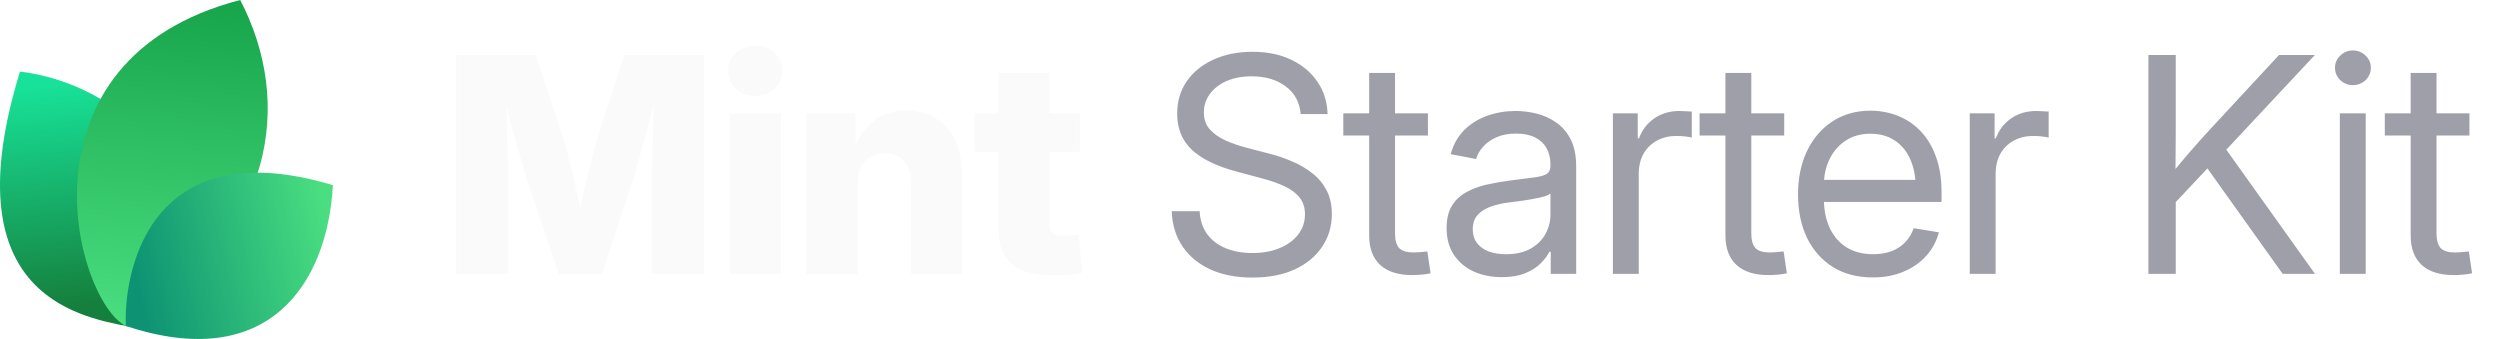
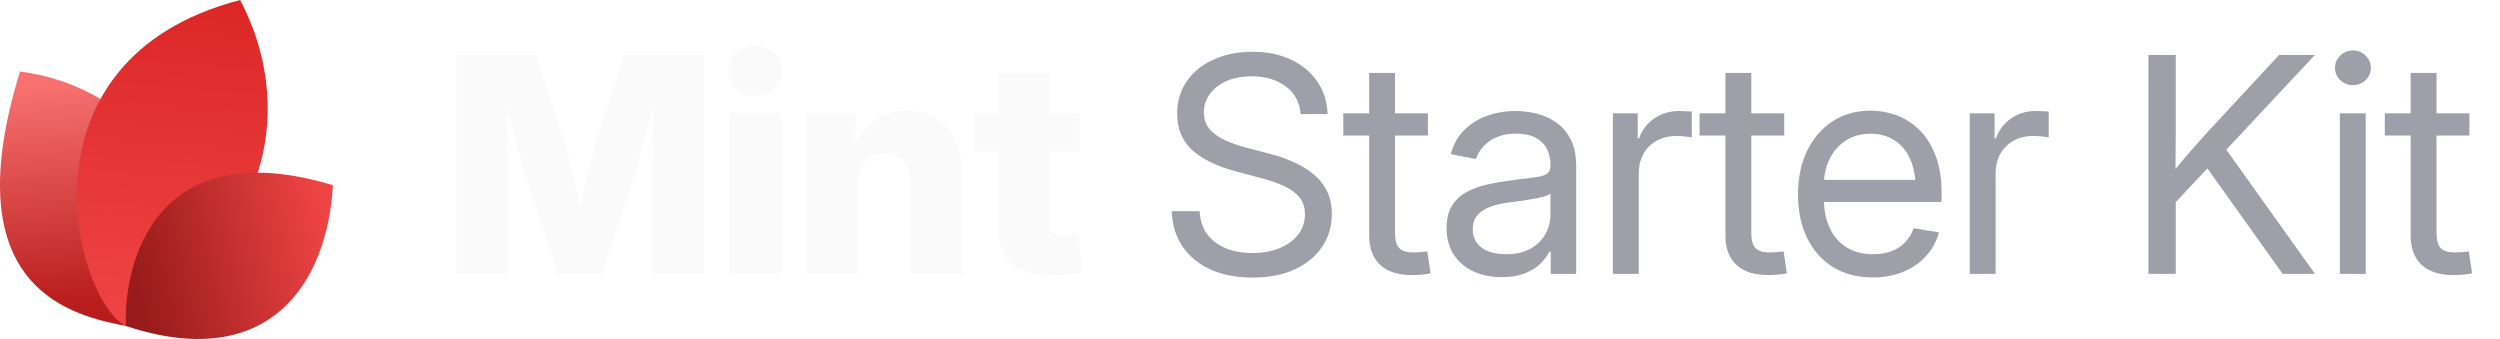
<svg xmlns="http://www.w3.org/2000/svg" width="177" height="24" viewBox="0 0 177 24" fill="none">
  <path d="M9.061 23.108C5.268 22.377 -3.391 20.627 1.417 5.064C9.634 6.099 16.973 14.064 9.061 23.108Z" fill="url(#paint0_linear_17557_2145)" />
  <path d="M8.919 23.094C5.276 21.222 0.784 4.209 17.007 0C20.757 7.193 19.621 16.545 8.919 23.094Z" fill="url(#paint1_linear_17557_2145)" />
  <path d="M8.914 23.079C8.735 19.882 10.159 9.085 23.57 13.111C23.181 20.123 18.984 26.418 8.914 23.079Z" fill="url(#paint2_linear_17557_2145)" />
  <path d="M32.301 19.392V3.894H37.938L39.925 9.948C40.036 10.315 40.164 10.787 40.31 11.362C40.462 11.938 40.611 12.552 40.757 13.204C40.91 13.855 41.048 14.483 41.173 15.086C41.305 15.682 41.412 16.192 41.495 16.615H40.695C40.771 16.192 40.871 15.682 40.996 15.086C41.128 14.49 41.267 13.866 41.412 13.214C41.565 12.562 41.714 11.948 41.86 11.373C42.005 10.79 42.133 10.315 42.244 9.948L44.2 3.894H49.848V19.392H46.166V12.704C46.166 12.357 46.173 11.917 46.187 11.383C46.2 10.849 46.214 10.27 46.228 9.646C46.249 9.022 46.266 8.391 46.28 7.753C46.301 7.115 46.311 6.519 46.311 5.964H46.623C46.485 6.561 46.332 7.181 46.166 7.826C45.999 8.471 45.833 9.102 45.666 9.719C45.507 10.336 45.351 10.901 45.198 11.414C45.053 11.928 44.928 12.357 44.824 12.704L42.608 19.392H39.561L37.314 12.704C37.203 12.357 37.072 11.928 36.919 11.414C36.773 10.901 36.614 10.34 36.441 9.729C36.274 9.112 36.104 8.481 35.931 7.836C35.764 7.192 35.608 6.567 35.463 5.964H35.827C35.834 6.512 35.844 7.105 35.858 7.743C35.872 8.374 35.886 9.005 35.9 9.636C35.92 10.26 35.938 10.839 35.952 11.373C35.965 11.907 35.972 12.351 35.972 12.704V19.392H32.301ZM51.668 19.392V8.024H55.288V19.392H51.668ZM53.468 6.786C52.927 6.786 52.473 6.616 52.105 6.276C51.738 5.93 51.554 5.507 51.554 5.007C51.554 4.508 51.738 4.088 52.105 3.749C52.473 3.409 52.927 3.239 53.468 3.239C54.009 3.239 54.463 3.409 54.83 3.749C55.198 4.082 55.382 4.501 55.382 5.007C55.382 5.507 55.198 5.93 54.83 6.276C54.463 6.616 54.009 6.786 53.468 6.786ZM60.708 13.027V19.392H57.088V8.024H60.551L60.593 10.967H60.281C60.593 10.024 61.061 9.268 61.685 8.7C62.309 8.124 63.138 7.836 64.171 7.836C64.975 7.836 65.672 8.017 66.262 8.377C66.851 8.731 67.302 9.234 67.614 9.885C67.933 10.537 68.092 11.307 68.092 12.194V19.392H64.483V12.912C64.483 12.26 64.32 11.754 63.994 11.394C63.675 11.033 63.221 10.853 62.632 10.853C62.25 10.853 61.914 10.936 61.623 11.102C61.332 11.269 61.106 11.515 60.947 11.841C60.787 12.16 60.708 12.555 60.708 13.027ZM76.456 8.024V10.749H69.008V8.024H76.456ZM70.683 5.163H74.292V15.783C74.292 16.102 74.361 16.334 74.5 16.48C74.646 16.625 74.899 16.698 75.259 16.698C75.405 16.698 75.596 16.688 75.831 16.667C76.074 16.646 76.251 16.629 76.362 16.615L76.632 19.309C76.313 19.378 75.963 19.427 75.582 19.455C75.207 19.482 74.836 19.496 74.469 19.496C73.2 19.496 72.25 19.222 71.619 18.674C70.995 18.127 70.683 17.308 70.683 16.22V5.163Z" fill="#FAFAFA" />
  <path d="M88.667 19.652C87.523 19.652 86.528 19.458 85.682 19.07C84.843 18.681 84.188 18.137 83.716 17.437C83.245 16.736 82.992 15.908 82.957 14.951H84.933C84.968 15.596 85.148 16.14 85.474 16.584C85.8 17.021 86.24 17.354 86.795 17.582C87.35 17.804 87.974 17.915 88.667 17.915C89.388 17.915 90.026 17.801 90.581 17.572C91.143 17.343 91.583 17.024 91.902 16.615C92.228 16.199 92.391 15.717 92.391 15.169C92.391 14.698 92.266 14.306 92.017 13.994C91.767 13.675 91.413 13.408 90.956 13.193C90.498 12.978 89.954 12.787 89.323 12.621L87.502 12.132C86.123 11.765 85.082 11.255 84.382 10.603C83.689 9.944 83.342 9.095 83.342 8.055C83.342 7.174 83.571 6.404 84.028 5.746C84.486 5.087 85.117 4.577 85.921 4.217C86.726 3.849 87.645 3.666 88.678 3.666C89.718 3.666 90.63 3.853 91.413 4.227C92.204 4.602 92.824 5.122 93.275 5.787C93.726 6.446 93.965 7.209 93.993 8.076H92.089C92.013 7.23 91.656 6.574 91.018 6.11C90.387 5.638 89.586 5.403 88.615 5.403C87.95 5.403 87.36 5.513 86.847 5.735C86.341 5.957 85.946 6.262 85.661 6.651C85.377 7.032 85.235 7.469 85.235 7.961C85.235 8.447 85.377 8.849 85.661 9.168C85.946 9.48 86.317 9.74 86.774 9.948C87.232 10.149 87.724 10.319 88.251 10.457L89.884 10.884C90.439 11.023 90.977 11.206 91.496 11.435C92.023 11.657 92.495 11.934 92.911 12.267C93.334 12.593 93.67 12.995 93.92 13.474C94.17 13.945 94.294 14.504 94.294 15.149C94.294 16.015 94.066 16.788 93.608 17.468C93.157 18.148 92.512 18.681 91.673 19.07C90.834 19.458 89.832 19.652 88.667 19.652ZM101.097 8.024V9.594H95.106V8.024H101.097ZM96.937 5.163H98.767V16.521C98.767 17 98.865 17.347 99.059 17.562C99.26 17.77 99.6 17.874 100.078 17.874C100.21 17.874 100.366 17.867 100.546 17.853C100.733 17.832 100.903 17.815 101.056 17.801L101.285 19.351C101.097 19.392 100.886 19.423 100.65 19.444C100.414 19.465 100.189 19.475 99.974 19.475C98.996 19.475 98.244 19.236 97.717 18.758C97.197 18.272 96.937 17.579 96.937 16.677V5.163ZM106.33 19.621C105.595 19.621 104.932 19.489 104.343 19.226C103.754 18.955 103.285 18.564 102.939 18.05C102.592 17.53 102.419 16.896 102.419 16.147C102.419 15.495 102.547 14.965 102.804 14.556C103.06 14.146 103.403 13.828 103.833 13.599C104.263 13.363 104.742 13.186 105.269 13.068C105.796 12.95 106.333 12.857 106.881 12.787C107.574 12.69 108.132 12.617 108.555 12.569C108.978 12.52 109.287 12.441 109.481 12.33C109.675 12.212 109.772 12.014 109.772 11.737V11.654C109.772 11.203 109.679 10.815 109.492 10.489C109.311 10.163 109.041 9.91 108.68 9.729C108.32 9.549 107.872 9.459 107.338 9.459C106.805 9.459 106.34 9.546 105.945 9.719C105.556 9.892 105.241 10.118 104.998 10.395C104.755 10.665 104.593 10.953 104.509 11.258L102.71 10.915C102.897 10.222 103.22 9.65 103.677 9.199C104.135 8.748 104.679 8.412 105.31 8.19C105.941 7.968 106.607 7.857 107.307 7.857C107.8 7.857 108.295 7.92 108.795 8.044C109.301 8.169 109.765 8.381 110.188 8.679C110.611 8.97 110.951 9.369 111.208 9.875C111.464 10.374 111.593 11.005 111.593 11.768V19.392H109.793V17.822H109.7C109.568 18.085 109.363 18.359 109.086 18.643C108.809 18.921 108.444 19.153 107.994 19.34C107.543 19.527 106.988 19.621 106.33 19.621ZM106.621 17.998C107.321 17.998 107.904 17.867 108.368 17.603C108.84 17.333 109.19 16.986 109.419 16.563C109.654 16.133 109.772 15.682 109.772 15.211V13.692C109.703 13.769 109.554 13.841 109.325 13.911C109.096 13.973 108.829 14.032 108.524 14.088C108.226 14.143 107.921 14.192 107.609 14.233C107.304 14.275 107.033 14.309 106.798 14.337C106.354 14.393 105.938 14.49 105.549 14.628C105.168 14.76 104.86 14.954 104.624 15.211C104.388 15.467 104.27 15.811 104.27 16.241C104.27 16.615 104.367 16.934 104.561 17.198C104.762 17.461 105.04 17.662 105.393 17.801C105.747 17.933 106.156 17.998 106.621 17.998ZM114.193 19.392V8.024H115.951V9.792H116.045C116.253 9.209 116.61 8.741 117.116 8.388C117.622 8.034 118.219 7.857 118.905 7.857C119.058 7.857 119.217 7.864 119.384 7.878C119.55 7.885 119.682 7.892 119.779 7.899V9.74C119.716 9.719 119.578 9.695 119.363 9.667C119.155 9.639 118.922 9.625 118.666 9.625C118.174 9.625 117.726 9.733 117.324 9.948C116.922 10.163 116.603 10.471 116.367 10.874C116.138 11.276 116.024 11.758 116.024 12.319V19.392H114.193ZM126.322 8.024V9.594H120.33V8.024H126.322ZM122.161 5.163H123.992V16.521C123.992 17 124.089 17.347 124.283 17.562C124.484 17.77 124.824 17.874 125.302 17.874C125.434 17.874 125.59 17.867 125.77 17.853C125.958 17.832 126.127 17.815 126.28 17.801L126.509 19.351C126.322 19.392 126.11 19.423 125.874 19.444C125.639 19.465 125.413 19.475 125.198 19.475C124.221 19.475 123.468 19.236 122.941 18.758C122.421 18.272 122.161 17.579 122.161 16.677V5.163ZM132.604 19.642C131.502 19.642 130.555 19.396 129.765 18.903C128.974 18.404 128.364 17.714 127.934 16.834C127.511 15.946 127.3 14.927 127.3 13.775C127.3 12.611 127.511 11.584 127.934 10.697C128.364 9.802 128.964 9.102 129.734 8.596C130.51 8.089 131.408 7.836 132.428 7.836C133.1 7.836 133.738 7.954 134.341 8.19C134.952 8.426 135.489 8.783 135.954 9.261C136.425 9.74 136.793 10.343 137.056 11.071C137.327 11.792 137.462 12.645 137.462 13.63V14.296H128.433V12.735H136.463L135.631 13.297C135.631 12.541 135.506 11.876 135.257 11.3C135.007 10.725 134.643 10.277 134.165 9.958C133.686 9.632 133.107 9.469 132.428 9.469C131.748 9.469 131.162 9.632 130.67 9.958C130.177 10.284 129.796 10.725 129.526 11.279C129.262 11.827 129.13 12.441 129.13 13.12V14.046C129.13 14.864 129.273 15.572 129.557 16.168C129.841 16.757 130.243 17.211 130.763 17.53C131.283 17.842 131.901 17.998 132.615 17.998C133.093 17.998 133.523 17.929 133.905 17.79C134.293 17.645 134.619 17.433 134.882 17.156C135.153 16.879 135.354 16.546 135.486 16.157L137.275 16.449C137.108 17.08 136.81 17.634 136.38 18.113C135.95 18.591 135.413 18.966 134.768 19.236C134.123 19.507 133.402 19.642 132.604 19.642ZM139.459 19.392V8.024H141.217V9.792H141.311C141.519 9.209 141.876 8.741 142.382 8.388C142.888 8.034 143.485 7.857 144.171 7.857C144.324 7.857 144.483 7.864 144.649 7.878C144.816 7.885 144.948 7.892 145.045 7.899V9.74C144.982 9.719 144.844 9.695 144.629 9.667C144.421 9.639 144.188 9.625 143.932 9.625C143.439 9.625 142.992 9.733 142.59 9.948C142.188 10.163 141.869 10.471 141.633 10.874C141.404 11.276 141.29 11.758 141.29 12.319V19.392H139.459ZM153.429 14.961V12.715C153.783 12.257 154.136 11.82 154.49 11.404C154.844 10.981 155.204 10.565 155.572 10.156C155.939 9.74 156.314 9.327 156.695 8.918L161.355 3.894H163.893L157.277 10.967H157.184L153.429 14.961ZM152.108 19.392V3.894H154.043V9.241L154.022 12.559L154.043 13.505V19.392H152.108ZM161.615 19.392L155.967 11.477L157.173 9.969L163.903 19.392H161.615ZM165.661 19.392V8.024H167.492V19.392H165.661ZM166.587 6.027C166.24 6.027 165.942 5.909 165.692 5.673C165.443 5.43 165.318 5.139 165.318 4.799C165.318 4.459 165.443 4.172 165.692 3.936C165.942 3.693 166.24 3.572 166.587 3.572C166.934 3.572 167.232 3.693 167.482 3.936C167.731 4.172 167.856 4.459 167.856 4.799C167.856 5.139 167.731 5.43 167.482 5.673C167.232 5.909 166.934 6.027 166.587 6.027ZM174.836 8.024V9.594H168.844V8.024H174.836ZM170.675 5.163H172.506V16.521C172.506 17 172.603 17.347 172.797 17.562C172.998 17.77 173.338 17.874 173.816 17.874C173.948 17.874 174.104 17.867 174.284 17.853C174.472 17.832 174.641 17.815 174.794 17.801L175.023 19.351C174.836 19.392 174.624 19.423 174.388 19.444C174.153 19.465 173.927 19.475 173.712 19.475C172.735 19.475 171.982 19.236 171.455 18.758C170.935 18.272 170.675 17.579 170.675 16.677V5.163Z" fill="#9F9FA9" />
  <defs>
    <linearGradient id="paint0_linear_17557_2145" x1="3.776" y1="5.916" x2="5.232" y2="21.559" gradientUnits="userSpaceOnUse">
-       <stop stop-color="#18E299" />
-       <stop offset="1" stop-color="#15803D" />
+       <stop stop-color="#F87171" />
+       <stop offset="1" stop-color="#B91C1C" />
    </linearGradient>
    <linearGradient id="paint1_linear_17557_2145" x1="12.171" y1="-0.718" x2="10.19" y2="22.983" gradientUnits="userSpaceOnUse">
-       <stop stop-color="#16A34A" />
-       <stop offset="1" stop-color="#4ADE80" />
+       <stop stop-color="#DC2626" />
+       <stop offset="1" stop-color="#EF4444" />
    </linearGradient>
    <linearGradient id="paint2_linear_17557_2145" x1="23.133" y1="15.353" x2="9.338" y2="18.52" gradientUnits="userSpaceOnUse">
-       <stop stop-color="#4ADE80" />
-       <stop offset="1" stop-color="#0D9373" />
+       <stop stop-color="#EF4444" />
+       <stop offset="1" stop-color="#991B1B" />
    </linearGradient>
  </defs>
</svg>
